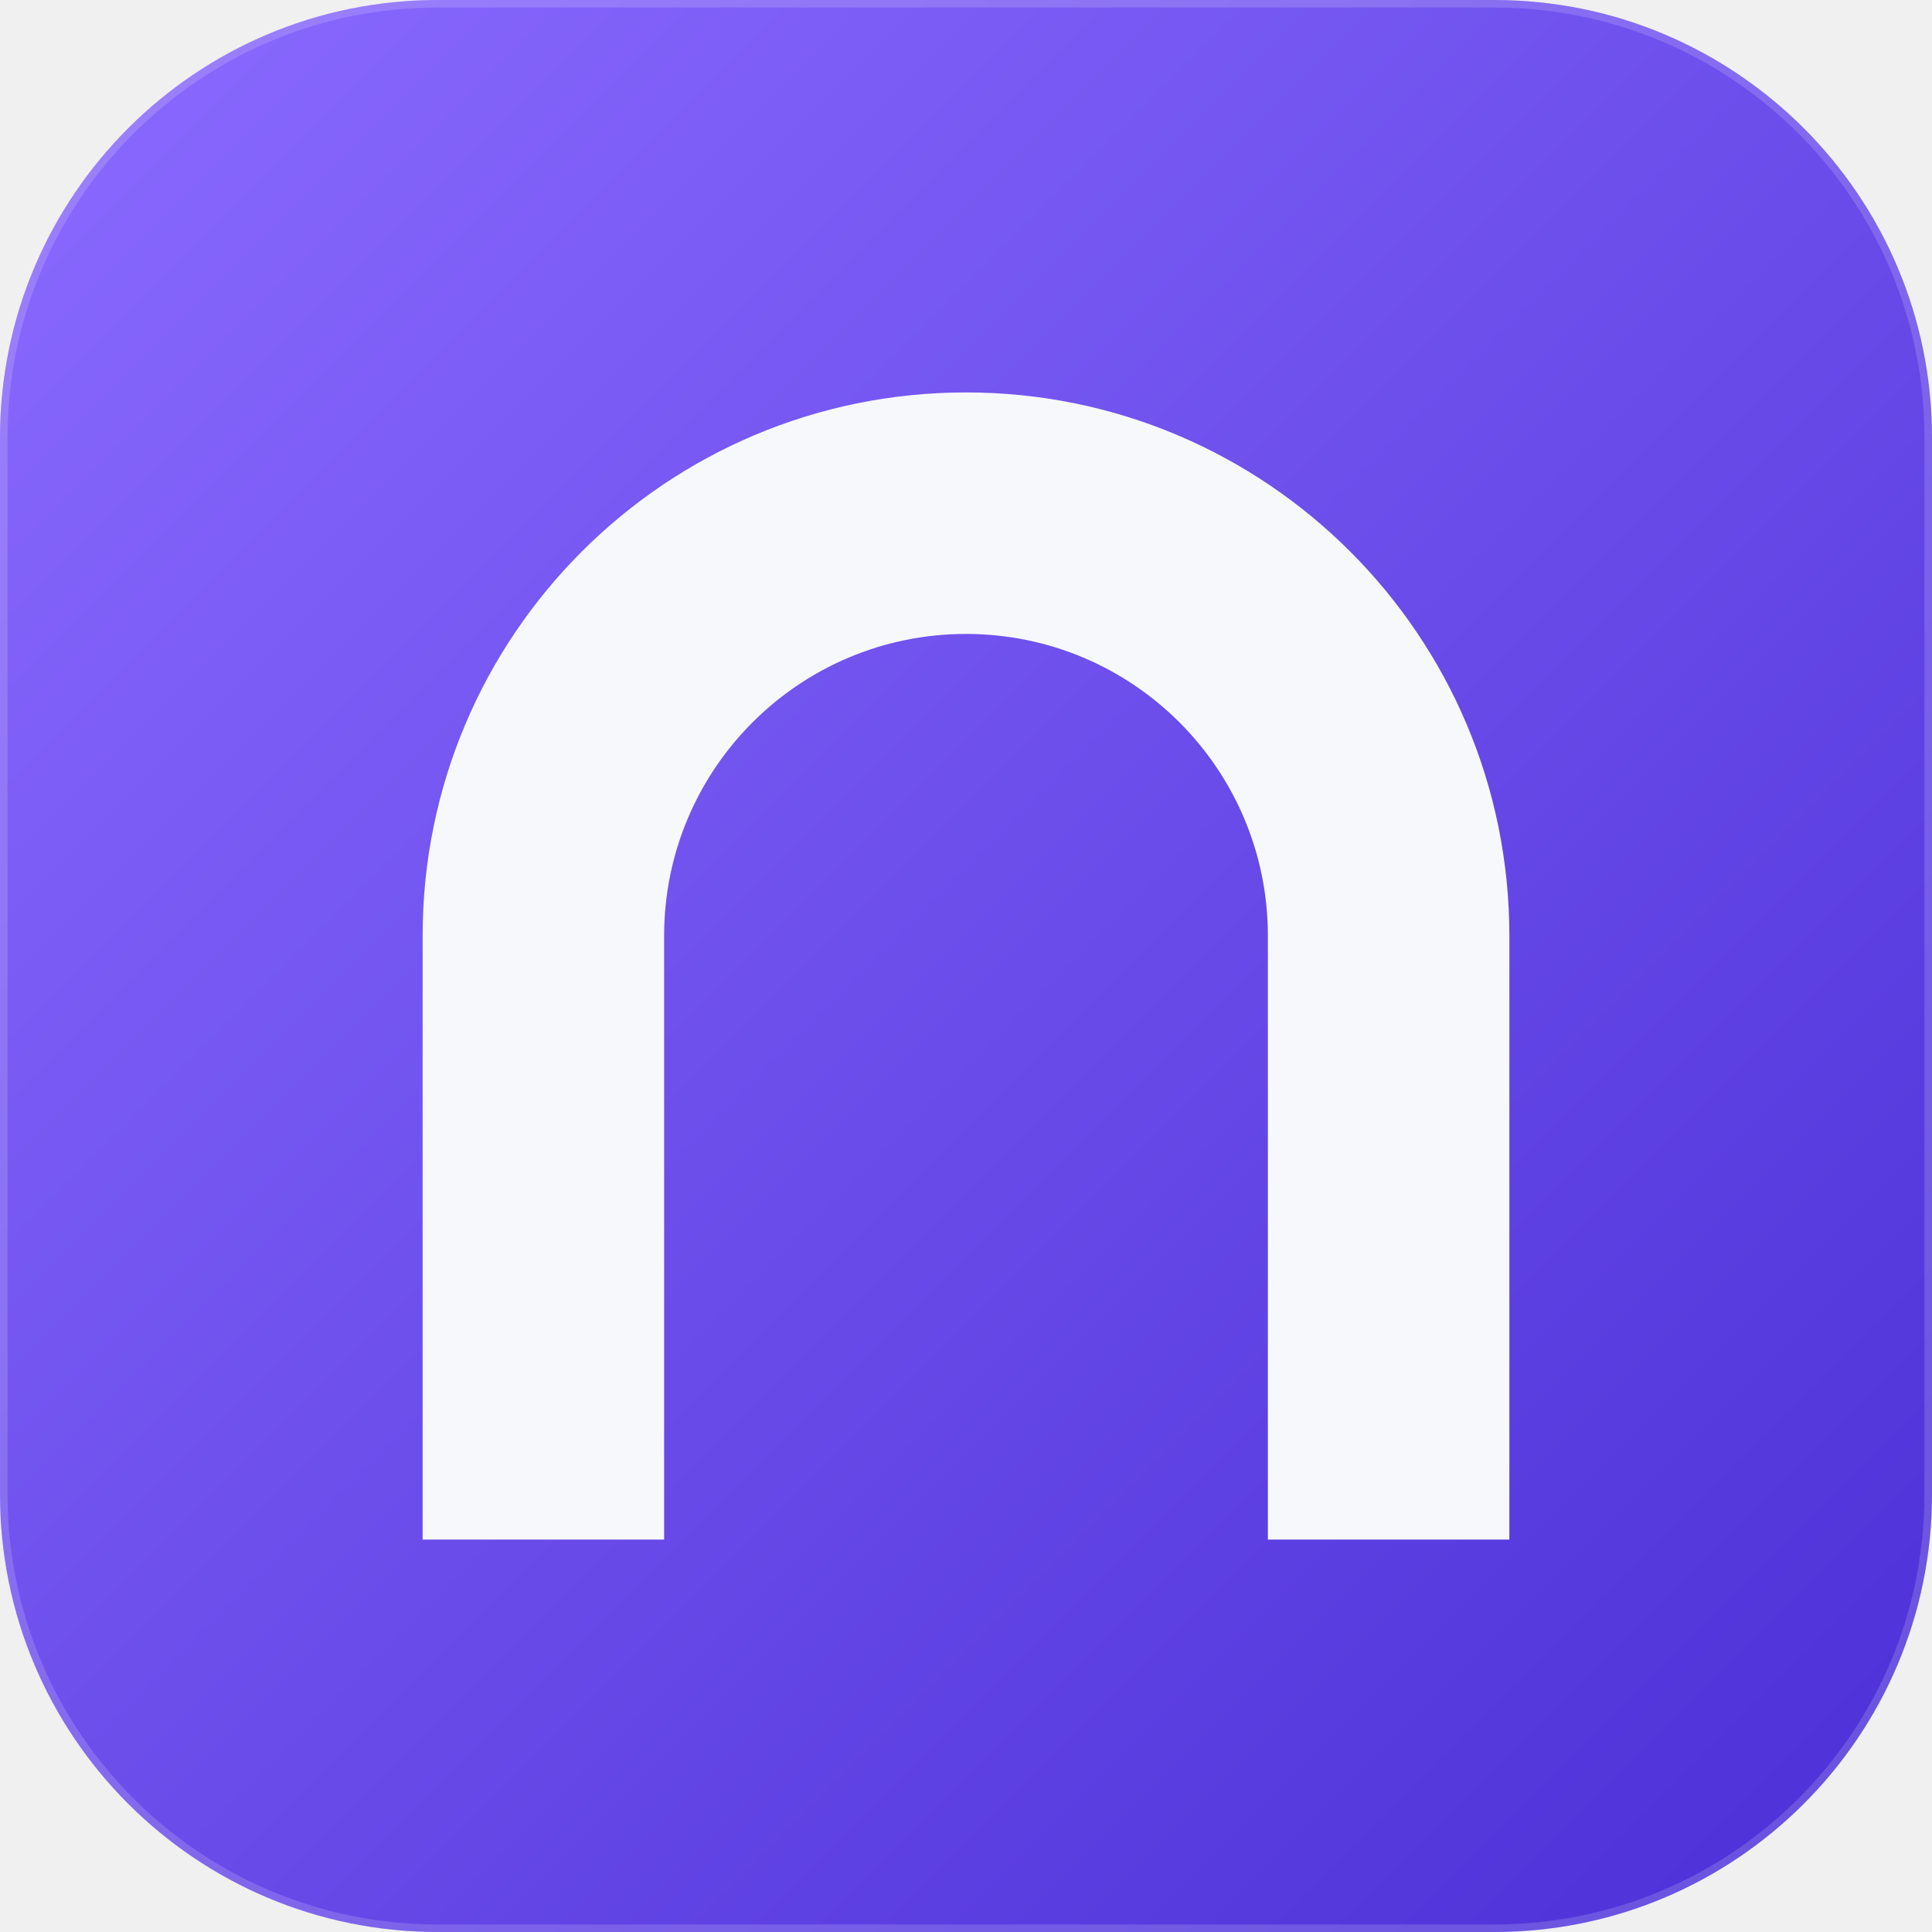
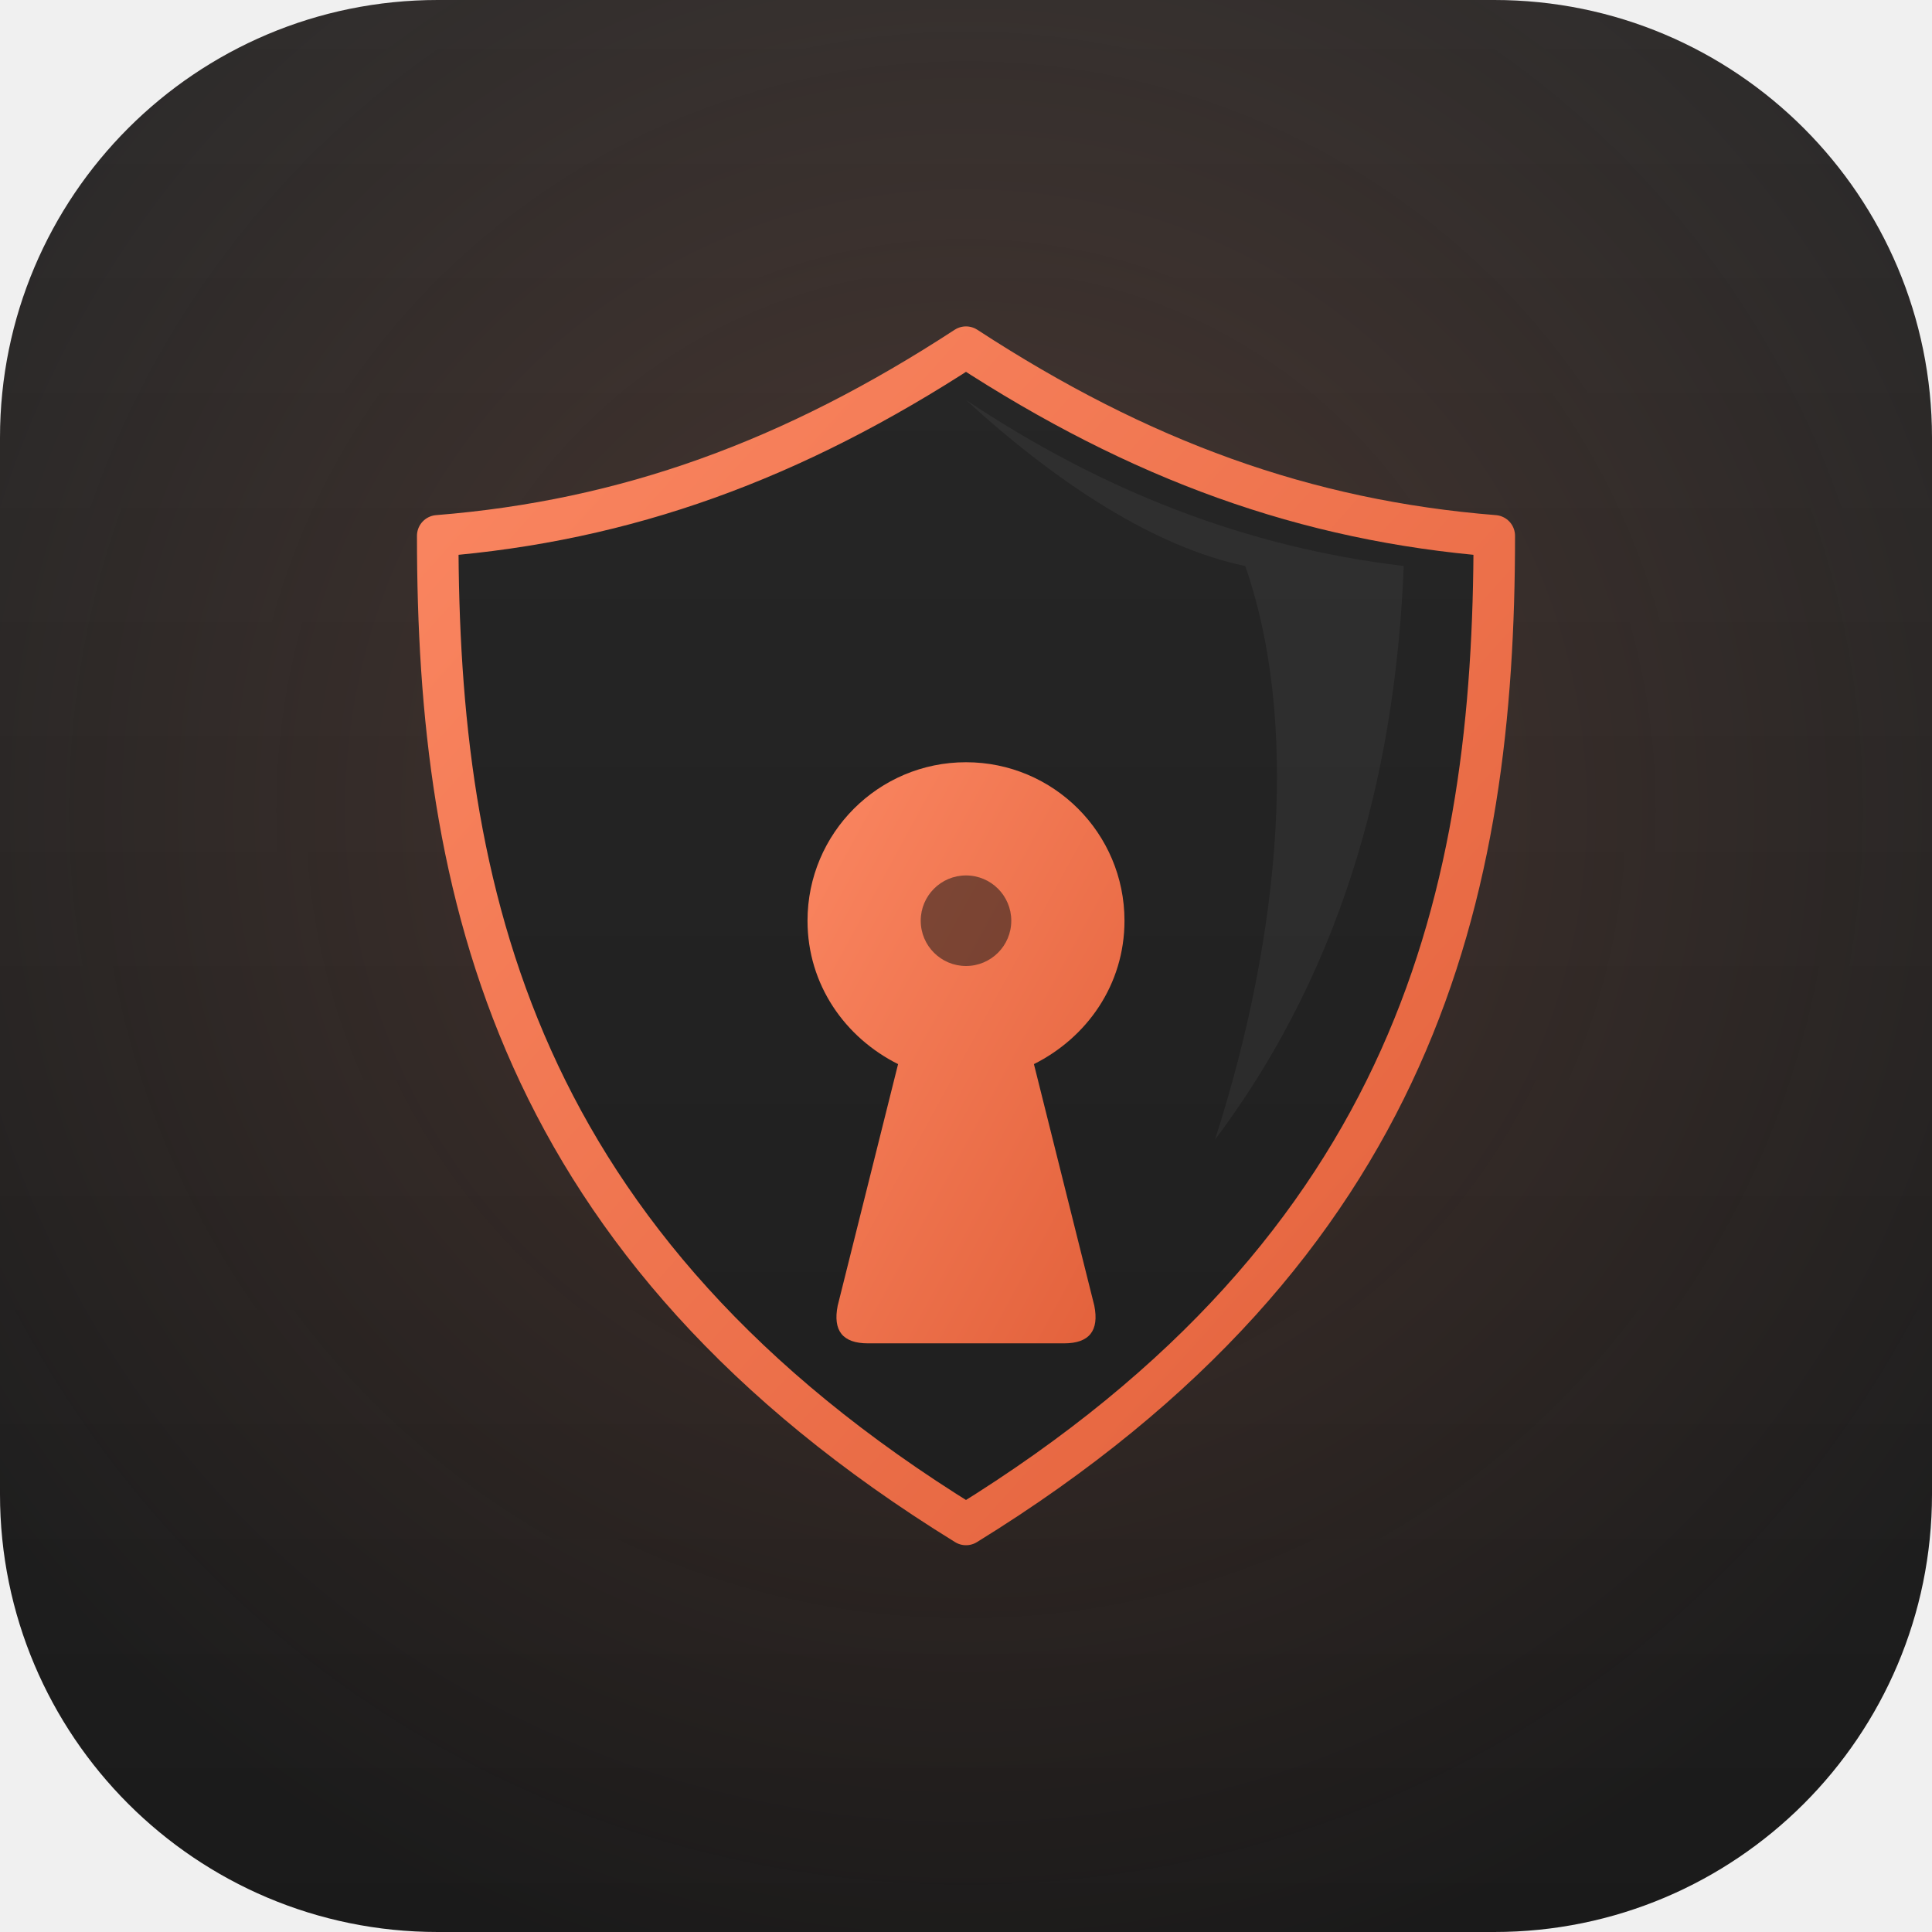
<svg xmlns="http://www.w3.org/2000/svg" viewBox="0 0 512 512" width="512" height="512">
  <defs>
-     <linearGradient id="tile" x1="0" y1="0" x2="1" y2="1">
-       <stop offset="0" stop-color="#8B6BFF" />
-       <stop offset="1" stop-color="#4B2FD6" />
+     <linearGradient id="bg" x1="0" y1="0" x2="0" y2="1">
+       <stop offset="0" stop-color="#2b2b2b" />
+       <stop offset="1" stop-color="#1a1a1a" />
+     </linearGradient>
+     <linearGradient id="coral" x1="0" y1="0" x2="1" y2="1">
+       <stop offset="0" stop-color="#fb8762" />
+       <stop offset="1" stop-color="#e2603a" />
+     </linearGradient>
+     <radialGradient id="glow" cx="0.5" cy="0.42" r="0.62">
+       <stop offset="0" stop-color="#fb8762" stop-opacity="0.16" />
+       <stop offset="1" stop-color="#fb8762" stop-opacity="0" />
+     </radialGradient>
+     <linearGradient id="shieldFill" x1="0" y1="0" x2="0" y2="1">
+       <stop offset="0" stop-color="#262626" />
+       <stop offset="1" stop-color="#1f1f1f" />
    </linearGradient>
  </defs>
-   <rect width="512" height="512" rx="116" fill="url(#tile)" />
-   <rect x="1" y="1" width="510" height="510" rx="115" fill="none" stroke="#FFFFFF" stroke-opacity="0.16" stroke-width="2" />
-   <path d="M112 408 L112 248 A144 144 0 0 1 400 248 L400 408 L336 408 L336 248 A80 80 0 0 0 176 248 L176 408 Z" fill="#F7F8FC" />
+   <rect x="0" y="0" width="512" height="512" rx="116" fill="url(#bg)" />
+   <rect x="0" y="0" width="512" height="512" rx="116" fill="url(#glow)" />
+   <path d="M256 92 C 302 122 346 138 396 142 C 396 236 376 330 256 404 C 136 330 116 236 116 142 C 166 138 210 122 256 92 Z" fill="url(#shieldFill)" stroke="url(#coral)" stroke-width="11" stroke-linejoin="round" />
+   <path d="M256 106 C 292 130 330 145 372 150 C 370 200 358 254 322 302 C 340 246 344 190 330 150 C 306 145 280 128 256 106 Z" fill="#ffffff" opacity="0.05" />
+   <path d="M256 202 a 42 42 0 0 1 42 42 c 0 17 -10 31 -24 38 l 16 64 q 2 10 -8 10 h -52 q -10 0 -8 -10 l 16 -64 c -14 -7 -24 -21 -24 -38 a 42 42 0 0 1 42 -42 z" fill="url(#coral)" />
+   <circle cx="256" cy="244" r="12" fill="#1a1a1a" opacity="0.55" />
</svg>
